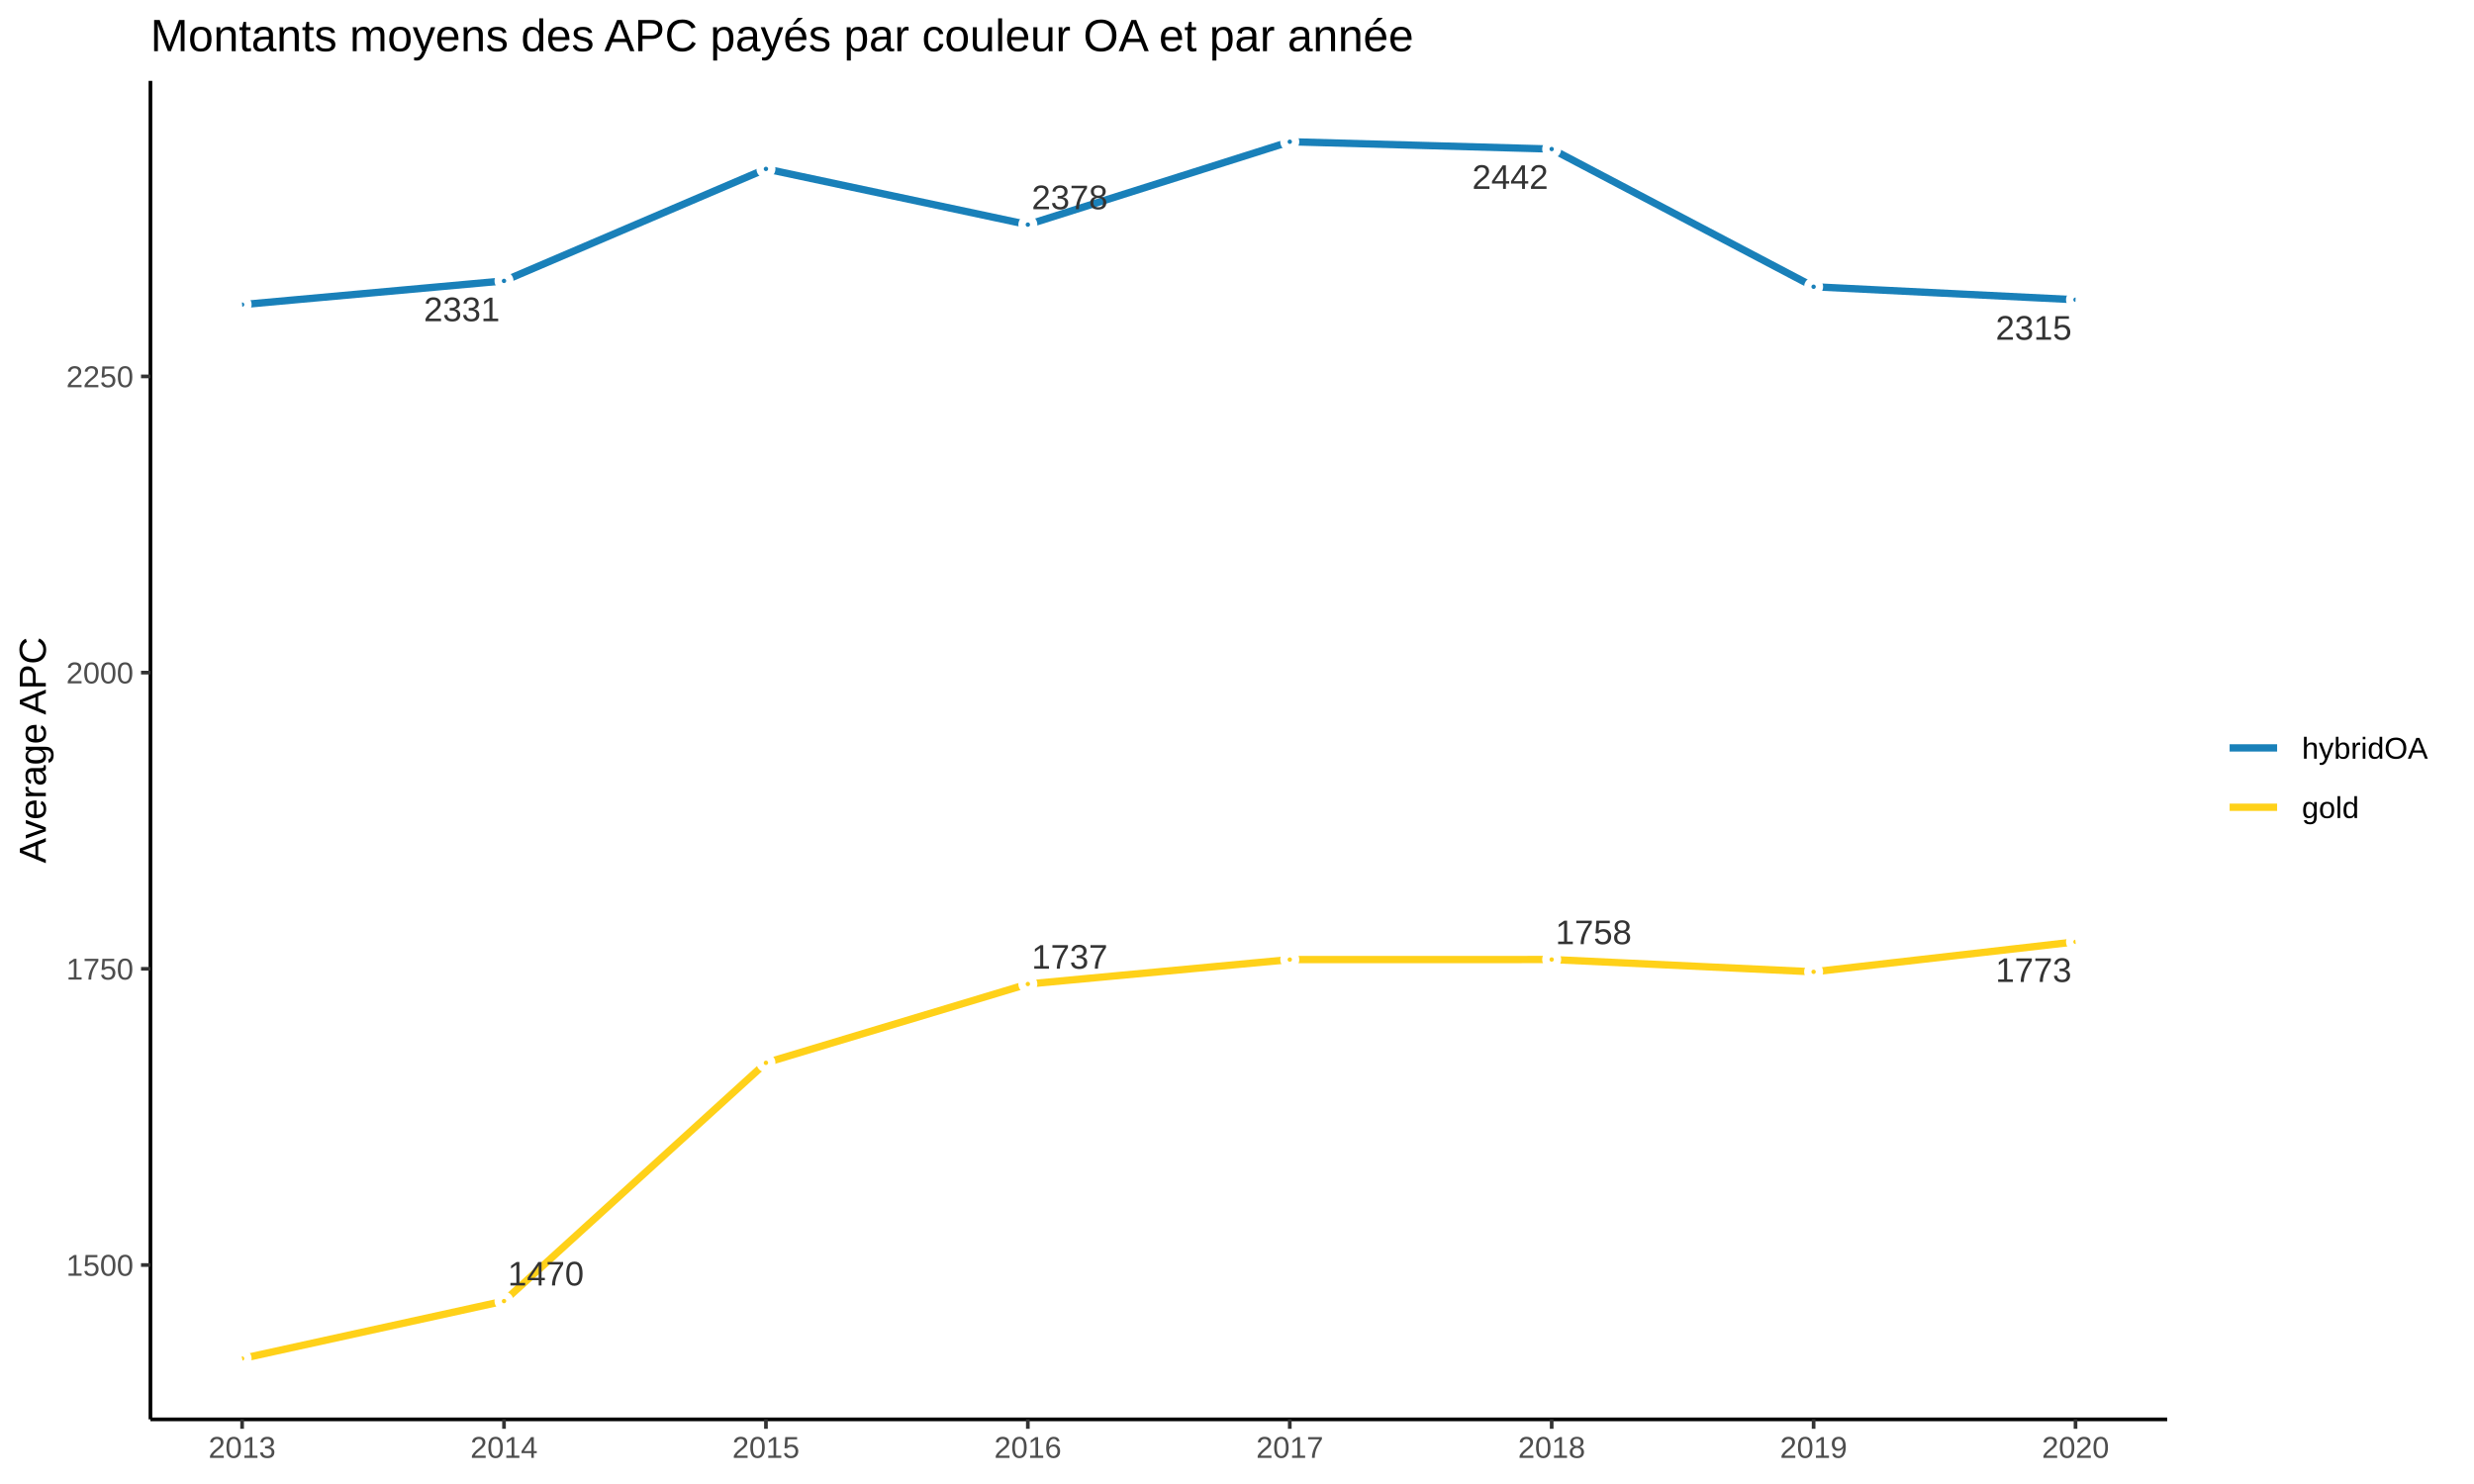
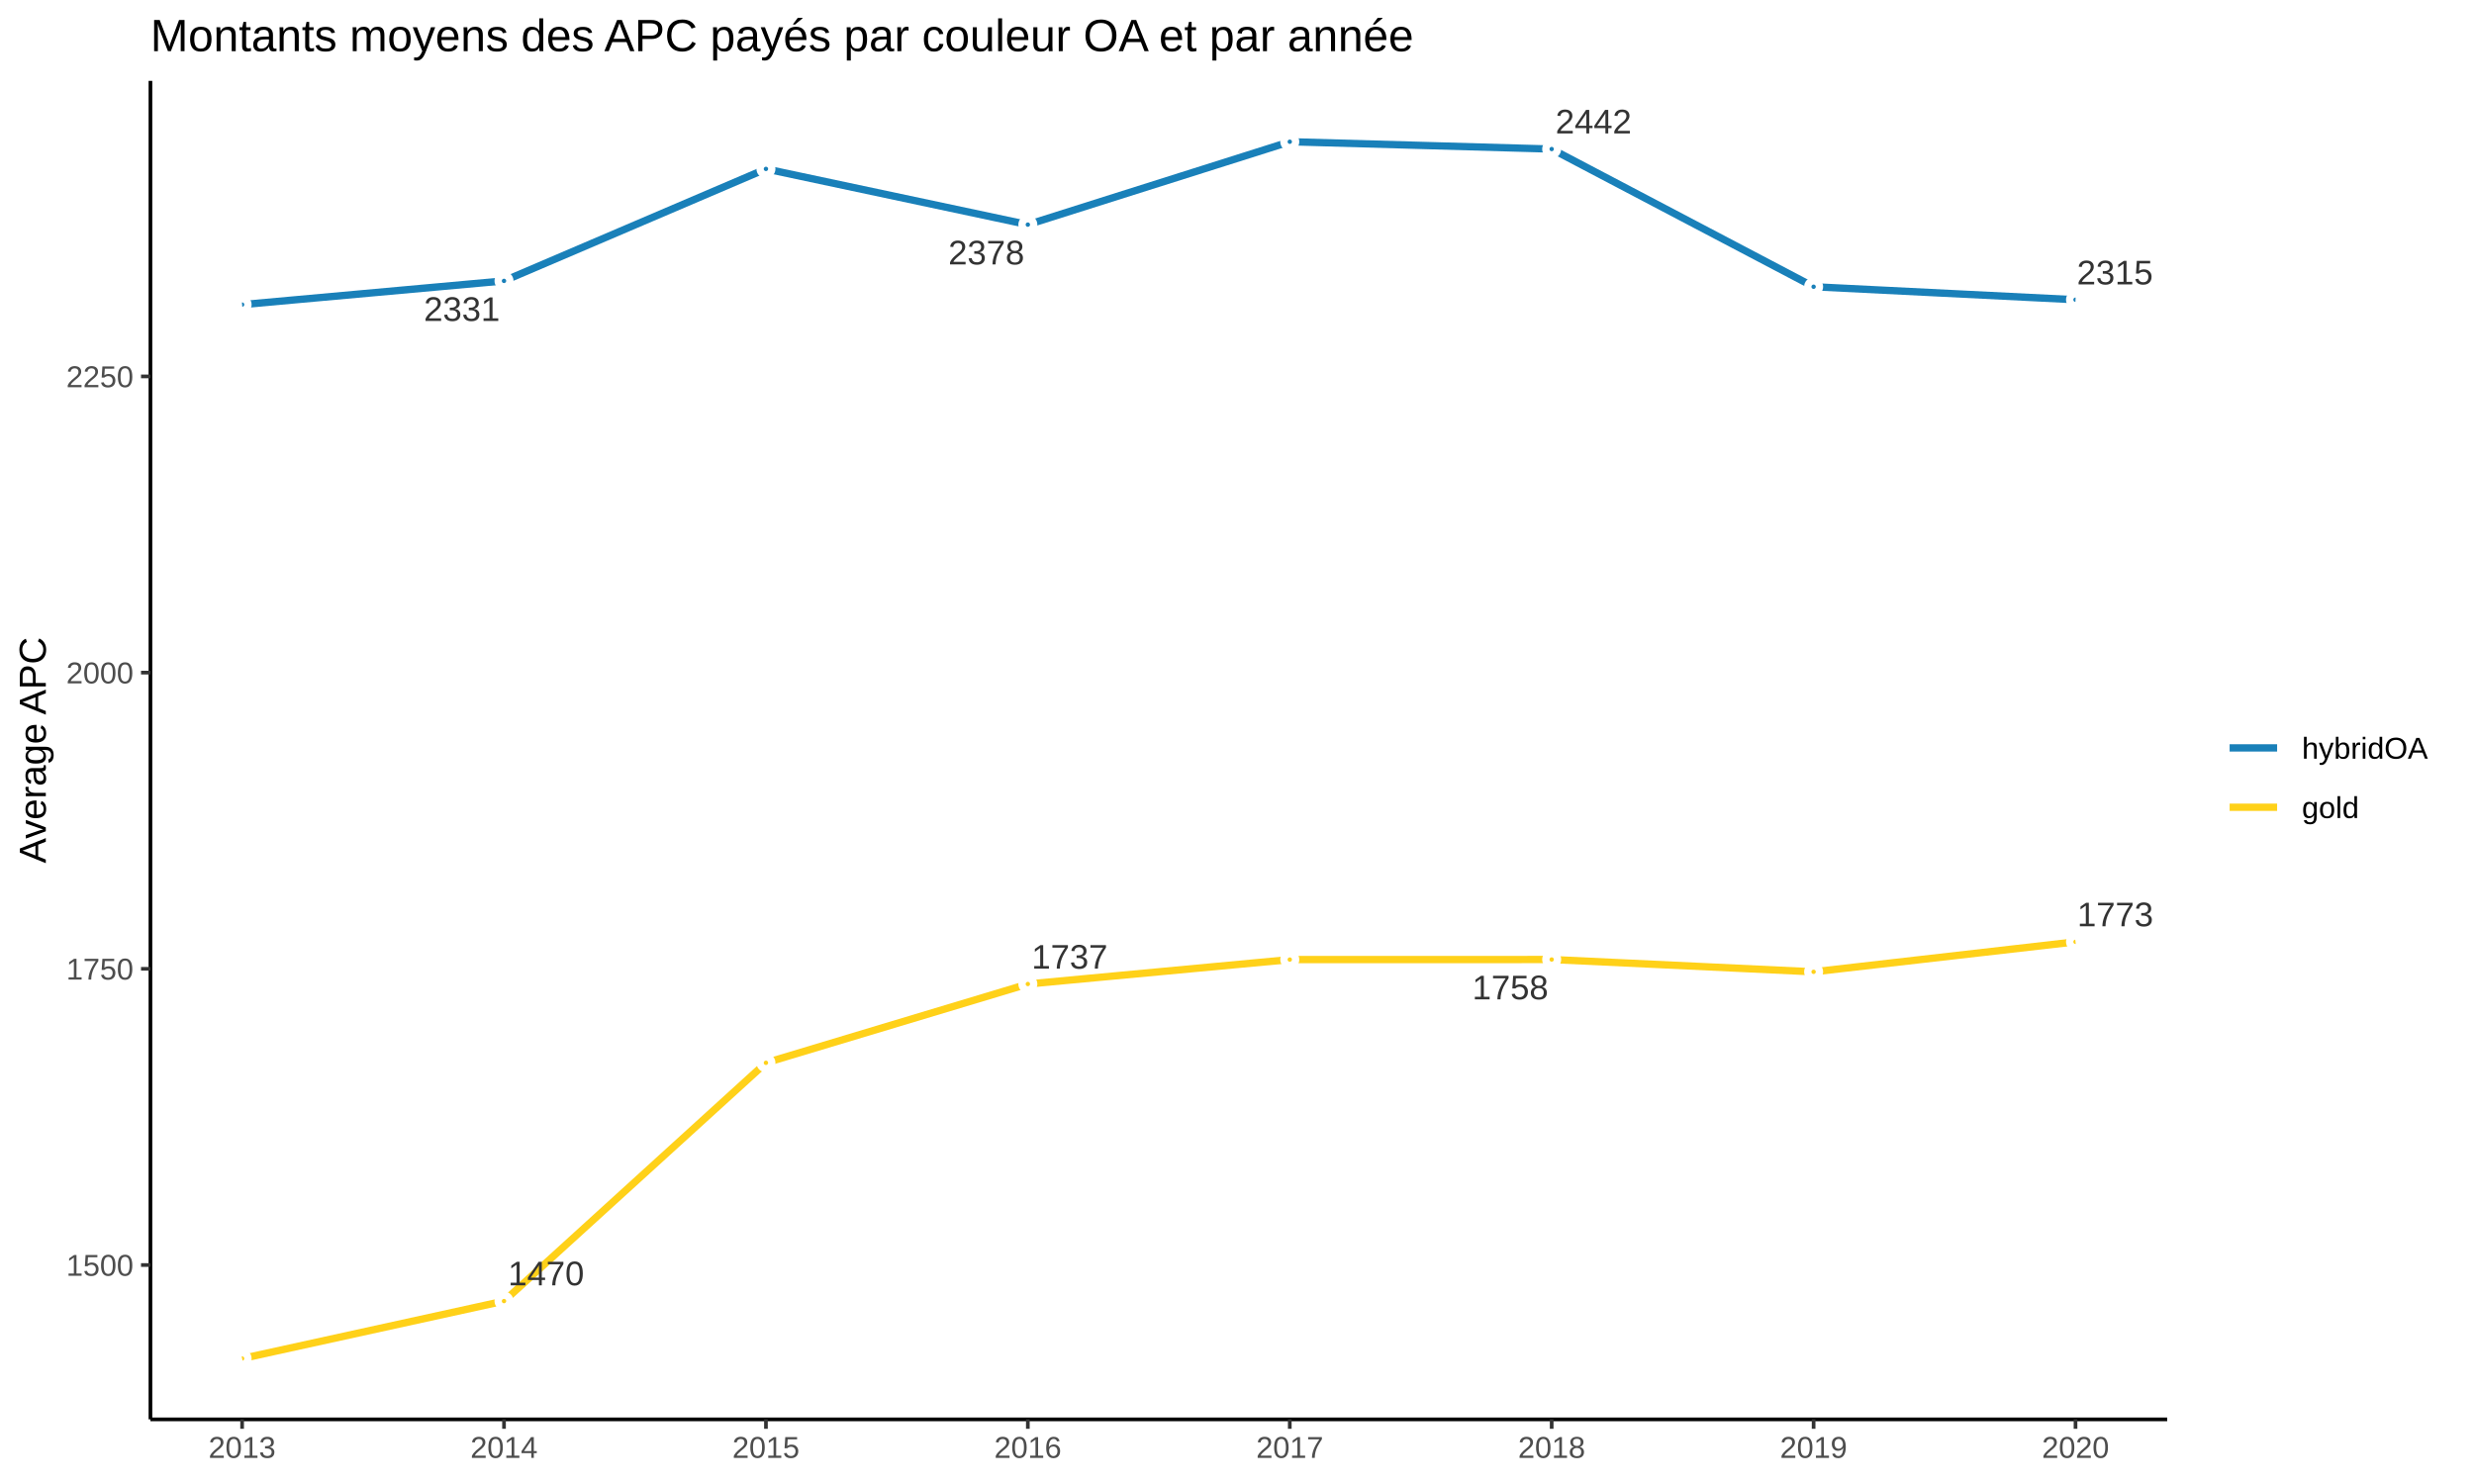
<svg xmlns="http://www.w3.org/2000/svg" class="svglite" width="720.00pt" height="432.00pt" viewBox="0 0 720.00 432.00">
  <defs>
    <style type="text/css">
    .svglite line, .svglite polyline, .svglite polygon, .svglite path, .svglite rect, .svglite circle {
      fill: none;
      stroke: #000000;
      stroke-linecap: round;
      stroke-linejoin: round;
      stroke-miterlimit: 10.00;
    }
    .svglite text {
      white-space: pre;
    }
  </style>
  </defs>
  <rect width="100%" height="100%" style="stroke: none; fill: #FFFFFF;" />
  <defs>
    <clipPath id="cpMC4wMHw3MjAuMDB8MC4wMHw0MzIuMDA=">
      <rect x="0.00" y="0.00" width="720.00" height="432.00" />
    </clipPath>
  </defs>
  <g clip-path="url(#cpMC4wMHw3MjAuMDB8MC4wMHw0MzIuMDA=)">
    <rect x="0" y="0" width="720.00" height="432.00" style="stroke-width: 1.07; stroke: #FFFFFF; fill: #FFFFFF;" />
  </g>
  <defs>
    <clipPath id="cpNDMuNzh8NjMwLjcxfDIzLjU0fDQxMy4xOQ==">
      <rect x="43.78" y="23.54" width="586.93" height="389.64" />
    </clipPath>
  </defs>
  <g clip-path="url(#cpNDMuNzh8NjMwLjcxfDIzLjU0fDQxMy4xOQ==)">
    <rect x="43.78" y="23.54" width="586.93" height="389.64" style="stroke-width: 1.07; stroke: none; fill: #FFFFFF;" />
    <polyline points="70.46,395.48 146.68,378.75 222.91,309.39 299.13,286.45 375.36,279.34 451.58,279.32 527.81,282.90 604.03,274.17 " style="stroke-width: 2.13; stroke: #FFCC00; stroke-opacity: 0.90; stroke-linecap: butt;" />
    <polyline points="70.46,88.67 146.68,81.77 222.91,49.17 299.13,65.39 375.36,41.26 451.58,43.39 527.81,83.47 604.03,87.25 " style="stroke-width: 2.13; stroke: #0072B2; stroke-opacity: 0.90; stroke-linecap: butt;" />
    <circle cx="70.46" cy="395.48" r="1.70" style="stroke-width: 2.13; stroke: #FFFFFF;" />
    <circle cx="70.46" cy="88.67" r="1.70" style="stroke-width: 2.13; stroke: #FFFFFF;" />
    <circle cx="146.68" cy="378.75" r="1.70" style="stroke-width: 2.13; stroke: #FFFFFF;" />
    <circle cx="146.68" cy="81.77" r="1.70" style="stroke-width: 2.13; stroke: #FFFFFF;" />
    <circle cx="222.91" cy="309.39" r="1.70" style="stroke-width: 2.13; stroke: #FFFFFF;" />
    <circle cx="222.91" cy="49.17" r="1.70" style="stroke-width: 2.13; stroke: #FFFFFF;" />
    <circle cx="299.13" cy="286.45" r="1.70" style="stroke-width: 2.13; stroke: #FFFFFF;" />
    <circle cx="299.13" cy="65.39" r="1.70" style="stroke-width: 2.13; stroke: #FFFFFF;" />
    <circle cx="375.36" cy="279.34" r="1.70" style="stroke-width: 2.13; stroke: #FFFFFF;" />
    <circle cx="375.36" cy="41.26" r="1.70" style="stroke-width: 2.13; stroke: #FFFFFF;" />
    <circle cx="451.58" cy="279.32" r="1.70" style="stroke-width: 2.13; stroke: #FFFFFF;" />
    <circle cx="451.58" cy="43.39" r="1.70" style="stroke-width: 2.13; stroke: #FFFFFF;" />
    <circle cx="527.81" cy="282.90" r="1.70" style="stroke-width: 2.13; stroke: #FFFFFF;" />
    <circle cx="527.81" cy="83.47" r="1.70" style="stroke-width: 2.13; stroke: #FFFFFF;" />
    <circle cx="604.03" cy="274.17" r="1.70" style="stroke-width: 2.13; stroke: #FFFFFF;" />
    <circle cx="604.03" cy="87.25" r="1.70" style="stroke-width: 2.13; stroke: #FFFFFF;" />
-     <text x="158.86" y="374.21" text-anchor="middle" style="font-size: 9.96px;fill: #333333; font-family: &quot;Arial&quot;;" textLength="22.78px" lengthAdjust="spacingAndGlyphs">1470</text>
-     <text x="134.40" y="93.50" text-anchor="middle" style="font-size: 9.96px;fill: #333333; font-family: &quot;Arial&quot;;" textLength="22.78px" lengthAdjust="spacingAndGlyphs">2331</text>
-     <text x="311.31" y="281.99" text-anchor="middle" style="font-size: 9.96px;fill: #333333; font-family: &quot;Arial&quot;;" textLength="22.78px" lengthAdjust="spacingAndGlyphs">1737</text>
-     <text x="311.32" y="60.91" text-anchor="middle" style="font-size: 9.96px;fill: #333333; font-family: &quot;Arial&quot;;" textLength="22.78px" lengthAdjust="spacingAndGlyphs">2378</text>
-     <text x="463.77" y="274.85" text-anchor="middle" style="font-size: 9.96px;fill: #333333; font-family: &quot;Arial&quot;;" textLength="22.78px" lengthAdjust="spacingAndGlyphs">1758</text>
-     <text x="439.51" y="54.98" text-anchor="middle" style="font-size: 9.96px;fill: #333333; font-family: &quot;Arial&quot;;" textLength="22.78px" lengthAdjust="spacingAndGlyphs">2442</text>
-     <text x="591.83" y="285.85" text-anchor="middle" style="font-size: 9.96px;fill: #333333; font-family: &quot;Arial&quot;;" textLength="22.78px" lengthAdjust="spacingAndGlyphs">1773</text>
-     <text x="591.86" y="98.90" text-anchor="middle" style="font-size: 9.96px;fill: #333333; font-family: &quot;Arial&quot;;" textLength="22.78px" lengthAdjust="spacingAndGlyphs">2315</text>
+     <text x="158.93" y="374.16" text-anchor="middle" style="font-size: 9.96px;fill: #333333; font-family: &quot;Arial&quot;;" textLength="22.78px" lengthAdjust="spacingAndGlyphs">1470</text>
+     <text x="134.42" y="93.42" text-anchor="middle" style="font-size: 9.96px;fill: #333333; font-family: &quot;Arial&quot;;" textLength="22.78px" lengthAdjust="spacingAndGlyphs">2331</text>
+     <text x="311.30" y="281.98" text-anchor="middle" style="font-size: 9.96px;fill: #333333; font-family: &quot;Arial&quot;;" textLength="22.78px" lengthAdjust="spacingAndGlyphs">1737</text>
+     <text x="287.06" y="76.98" text-anchor="middle" style="font-size: 9.96px;fill: #333333; font-family: &quot;Arial&quot;;" textLength="22.78px" lengthAdjust="spacingAndGlyphs">2378</text>
+     <text x="439.54" y="290.91" text-anchor="middle" style="font-size: 9.96px;fill: #333333; font-family: &quot;Arial&quot;;" textLength="22.78px" lengthAdjust="spacingAndGlyphs">1758</text>
+     <text x="463.76" y="38.84" text-anchor="middle" style="font-size: 9.96px;fill: #333333; font-family: &quot;Arial&quot;;" textLength="22.78px" lengthAdjust="spacingAndGlyphs">2442</text>
+     <text x="615.61" y="269.65" text-anchor="middle" style="font-size: 9.96px;fill: #333333; font-family: &quot;Arial&quot;;" textLength="22.78px" lengthAdjust="spacingAndGlyphs">1773</text>
+     <text x="615.50" y="82.79" text-anchor="middle" style="font-size: 9.96px;fill: #333333; font-family: &quot;Arial&quot;;" textLength="22.78px" lengthAdjust="spacingAndGlyphs">2315</text>
  </g>
  <g clip-path="url(#cpMC4wMHw3MjAuMDB8MC4wMHw0MzIuMDA=)">
    <polyline points="43.78,413.19 43.78,23.54 " style="stroke-width: 1.07; stroke-linecap: butt;" />
    <text x="38.85" y="371.39" text-anchor="end" style="font-size: 8.80px;fill: #4D4D4D; font-family: &quot;Arial&quot;;" textLength="20.13px" lengthAdjust="spacingAndGlyphs">1500</text>
    <text x="38.85" y="285.16" text-anchor="end" style="font-size: 8.80px;fill: #4D4D4D; font-family: &quot;Arial&quot;;" textLength="20.13px" lengthAdjust="spacingAndGlyphs">1750</text>
    <text x="38.85" y="198.94" text-anchor="end" style="font-size: 8.80px;fill: #4D4D4D; font-family: &quot;Arial&quot;;" textLength="20.13px" lengthAdjust="spacingAndGlyphs">2000</text>
    <text x="38.85" y="112.72" text-anchor="end" style="font-size: 8.80px;fill: #4D4D4D; font-family: &quot;Arial&quot;;" textLength="20.13px" lengthAdjust="spacingAndGlyphs">2250</text>
    <polyline points="41.04,368.25 43.78,368.25 " style="stroke-width: 1.07; stroke: #333333; stroke-linecap: butt;" />
    <polyline points="41.04,282.02 43.78,282.02 " style="stroke-width: 1.07; stroke: #333333; stroke-linecap: butt;" />
    <polyline points="41.04,195.80 43.78,195.80 " style="stroke-width: 1.07; stroke: #333333; stroke-linecap: butt;" />
    <polyline points="41.04,109.57 43.78,109.57 " style="stroke-width: 1.07; stroke: #333333; stroke-linecap: butt;" />
    <polyline points="43.78,413.19 630.71,413.19 " style="stroke-width: 1.07; stroke-linecap: butt;" />
    <polyline points="70.46,415.93 70.46,413.19 " style="stroke-width: 1.07; stroke: #333333; stroke-linecap: butt;" />
    <polyline points="146.68,415.93 146.68,413.19 " style="stroke-width: 1.07; stroke: #333333; stroke-linecap: butt;" />
    <polyline points="222.91,415.93 222.91,413.19 " style="stroke-width: 1.07; stroke: #333333; stroke-linecap: butt;" />
    <polyline points="299.13,415.93 299.13,413.19 " style="stroke-width: 1.07; stroke: #333333; stroke-linecap: butt;" />
    <polyline points="375.36,415.93 375.36,413.19 " style="stroke-width: 1.07; stroke: #333333; stroke-linecap: butt;" />
    <polyline points="451.58,415.93 451.58,413.19 " style="stroke-width: 1.07; stroke: #333333; stroke-linecap: butt;" />
    <polyline points="527.81,415.93 527.81,413.19 " style="stroke-width: 1.07; stroke: #333333; stroke-linecap: butt;" />
    <polyline points="604.03,415.93 604.03,413.19 " style="stroke-width: 1.07; stroke: #333333; stroke-linecap: butt;" />
    <text x="70.46" y="424.40" text-anchor="middle" style="font-size: 8.80px;fill: #4D4D4D; font-family: &quot;Arial&quot;;" textLength="20.13px" lengthAdjust="spacingAndGlyphs">2013</text>
    <text x="146.68" y="424.40" text-anchor="middle" style="font-size: 8.80px;fill: #4D4D4D; font-family: &quot;Arial&quot;;" textLength="20.13px" lengthAdjust="spacingAndGlyphs">2014</text>
    <text x="222.91" y="424.40" text-anchor="middle" style="font-size: 8.80px;fill: #4D4D4D; font-family: &quot;Arial&quot;;" textLength="20.13px" lengthAdjust="spacingAndGlyphs">2015</text>
    <text x="299.13" y="424.40" text-anchor="middle" style="font-size: 8.80px;fill: #4D4D4D; font-family: &quot;Arial&quot;;" textLength="20.13px" lengthAdjust="spacingAndGlyphs">2016</text>
    <text x="375.36" y="424.40" text-anchor="middle" style="font-size: 8.80px;fill: #4D4D4D; font-family: &quot;Arial&quot;;" textLength="20.13px" lengthAdjust="spacingAndGlyphs">2017</text>
    <text x="451.58" y="424.40" text-anchor="middle" style="font-size: 8.80px;fill: #4D4D4D; font-family: &quot;Arial&quot;;" textLength="20.13px" lengthAdjust="spacingAndGlyphs">2018</text>
    <text x="527.81" y="424.40" text-anchor="middle" style="font-size: 8.80px;fill: #4D4D4D; font-family: &quot;Arial&quot;;" textLength="20.13px" lengthAdjust="spacingAndGlyphs">2019</text>
    <text x="604.03" y="424.40" text-anchor="middle" style="font-size: 8.80px;fill: #4D4D4D; font-family: &quot;Arial&quot;;" textLength="20.13px" lengthAdjust="spacingAndGlyphs">2020</text>
    <text transform="translate(13.33,218.37) rotate(-90)" text-anchor="middle" style="font-size: 11.00px; font-family: &quot;Arial&quot;;" textLength="66.00px" lengthAdjust="spacingAndGlyphs">Average APC</text>
    <rect x="641.67" y="187.62" width="72.85" height="61.50" style="stroke-width: 1.07; stroke: none; fill: #FFFFFF;" />
    <line x1="648.88" y1="217.71" x2="662.70" y2="217.71" style="stroke-width: 2.13; stroke: #0072B2; stroke-opacity: 0.90; stroke-linecap: butt;" />
    <line x1="648.88" y1="234.99" x2="662.70" y2="234.99" style="stroke-width: 2.13; stroke: #FFCC00; stroke-opacity: 0.90; stroke-linecap: butt;" />
    <text x="669.91" y="220.86" style="font-size: 8.80px; font-family: &quot;Arial&quot;;" textLength="39.13px" lengthAdjust="spacingAndGlyphs">hybridOA</text>
    <text x="669.91" y="238.14" style="font-size: 8.80px; font-family: &quot;Arial&quot;;" textLength="18.40px" lengthAdjust="spacingAndGlyphs">gold</text>
    <text x="43.78" y="14.90" style="font-size: 13.20px; font-family: &quot;Arial&quot;;" textLength="383.56px" lengthAdjust="spacingAndGlyphs">Montants moyens des APC payés par couleur OA et par année</text>
  </g>
</svg>
